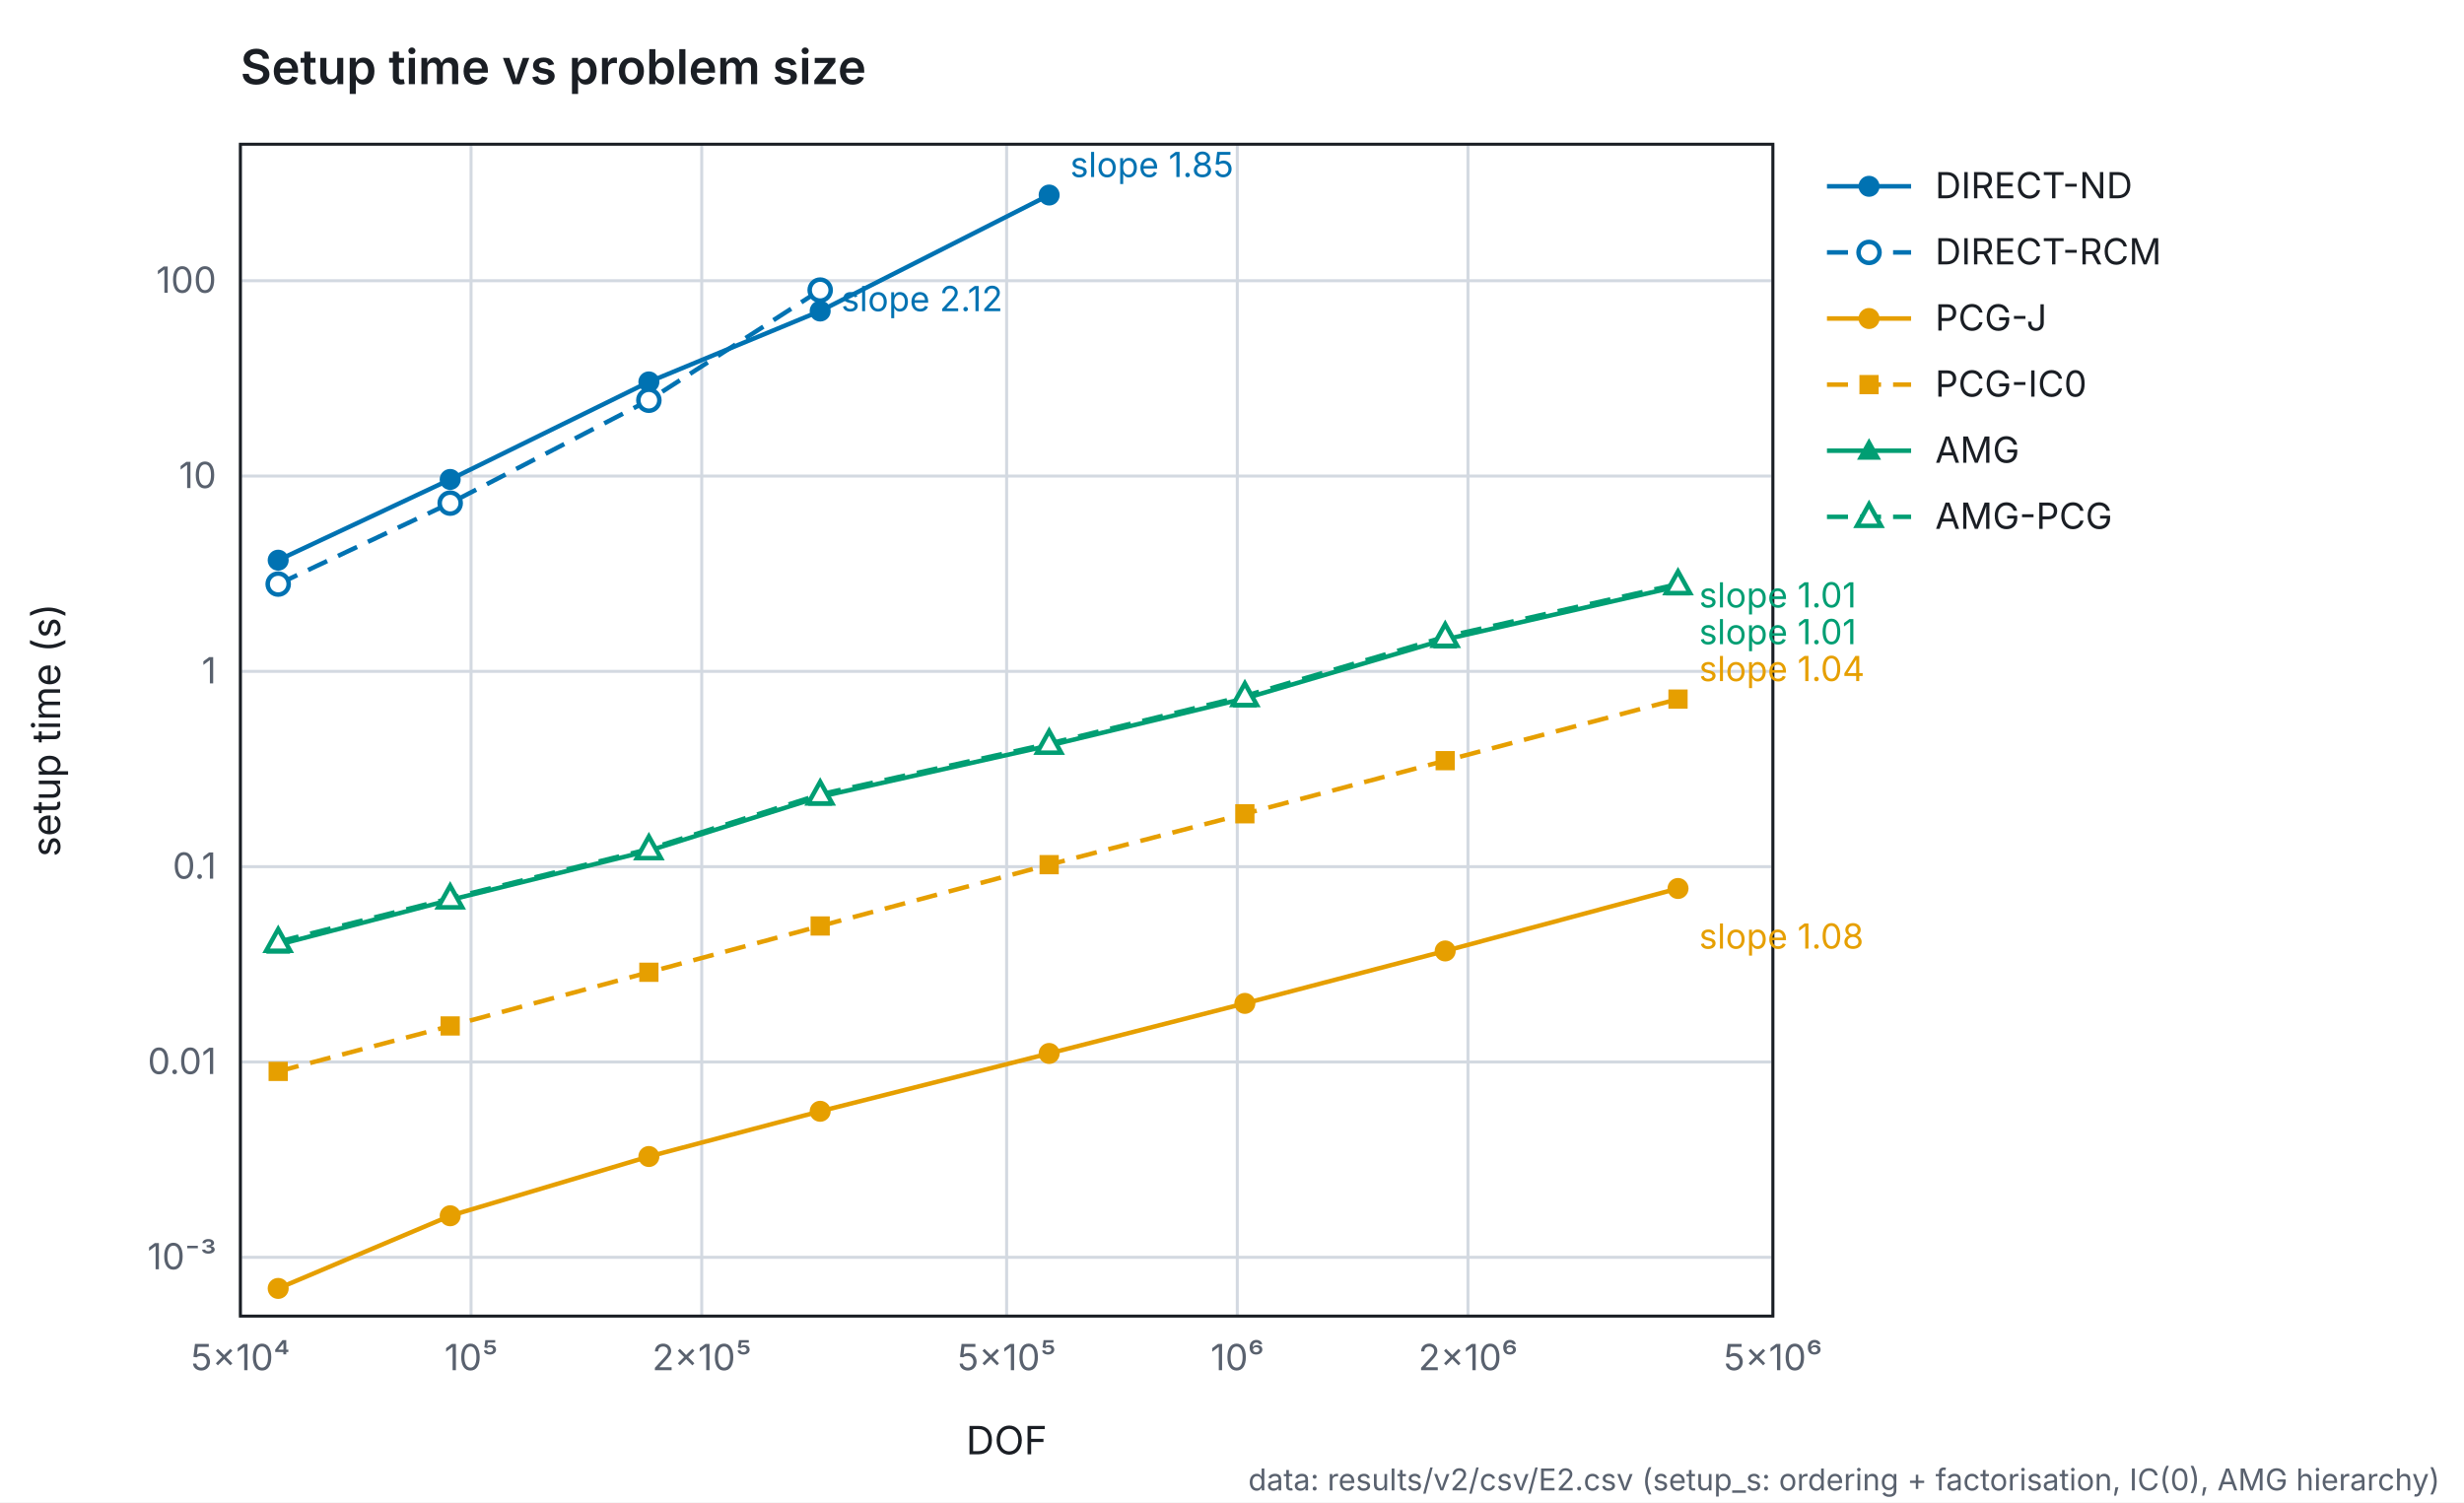
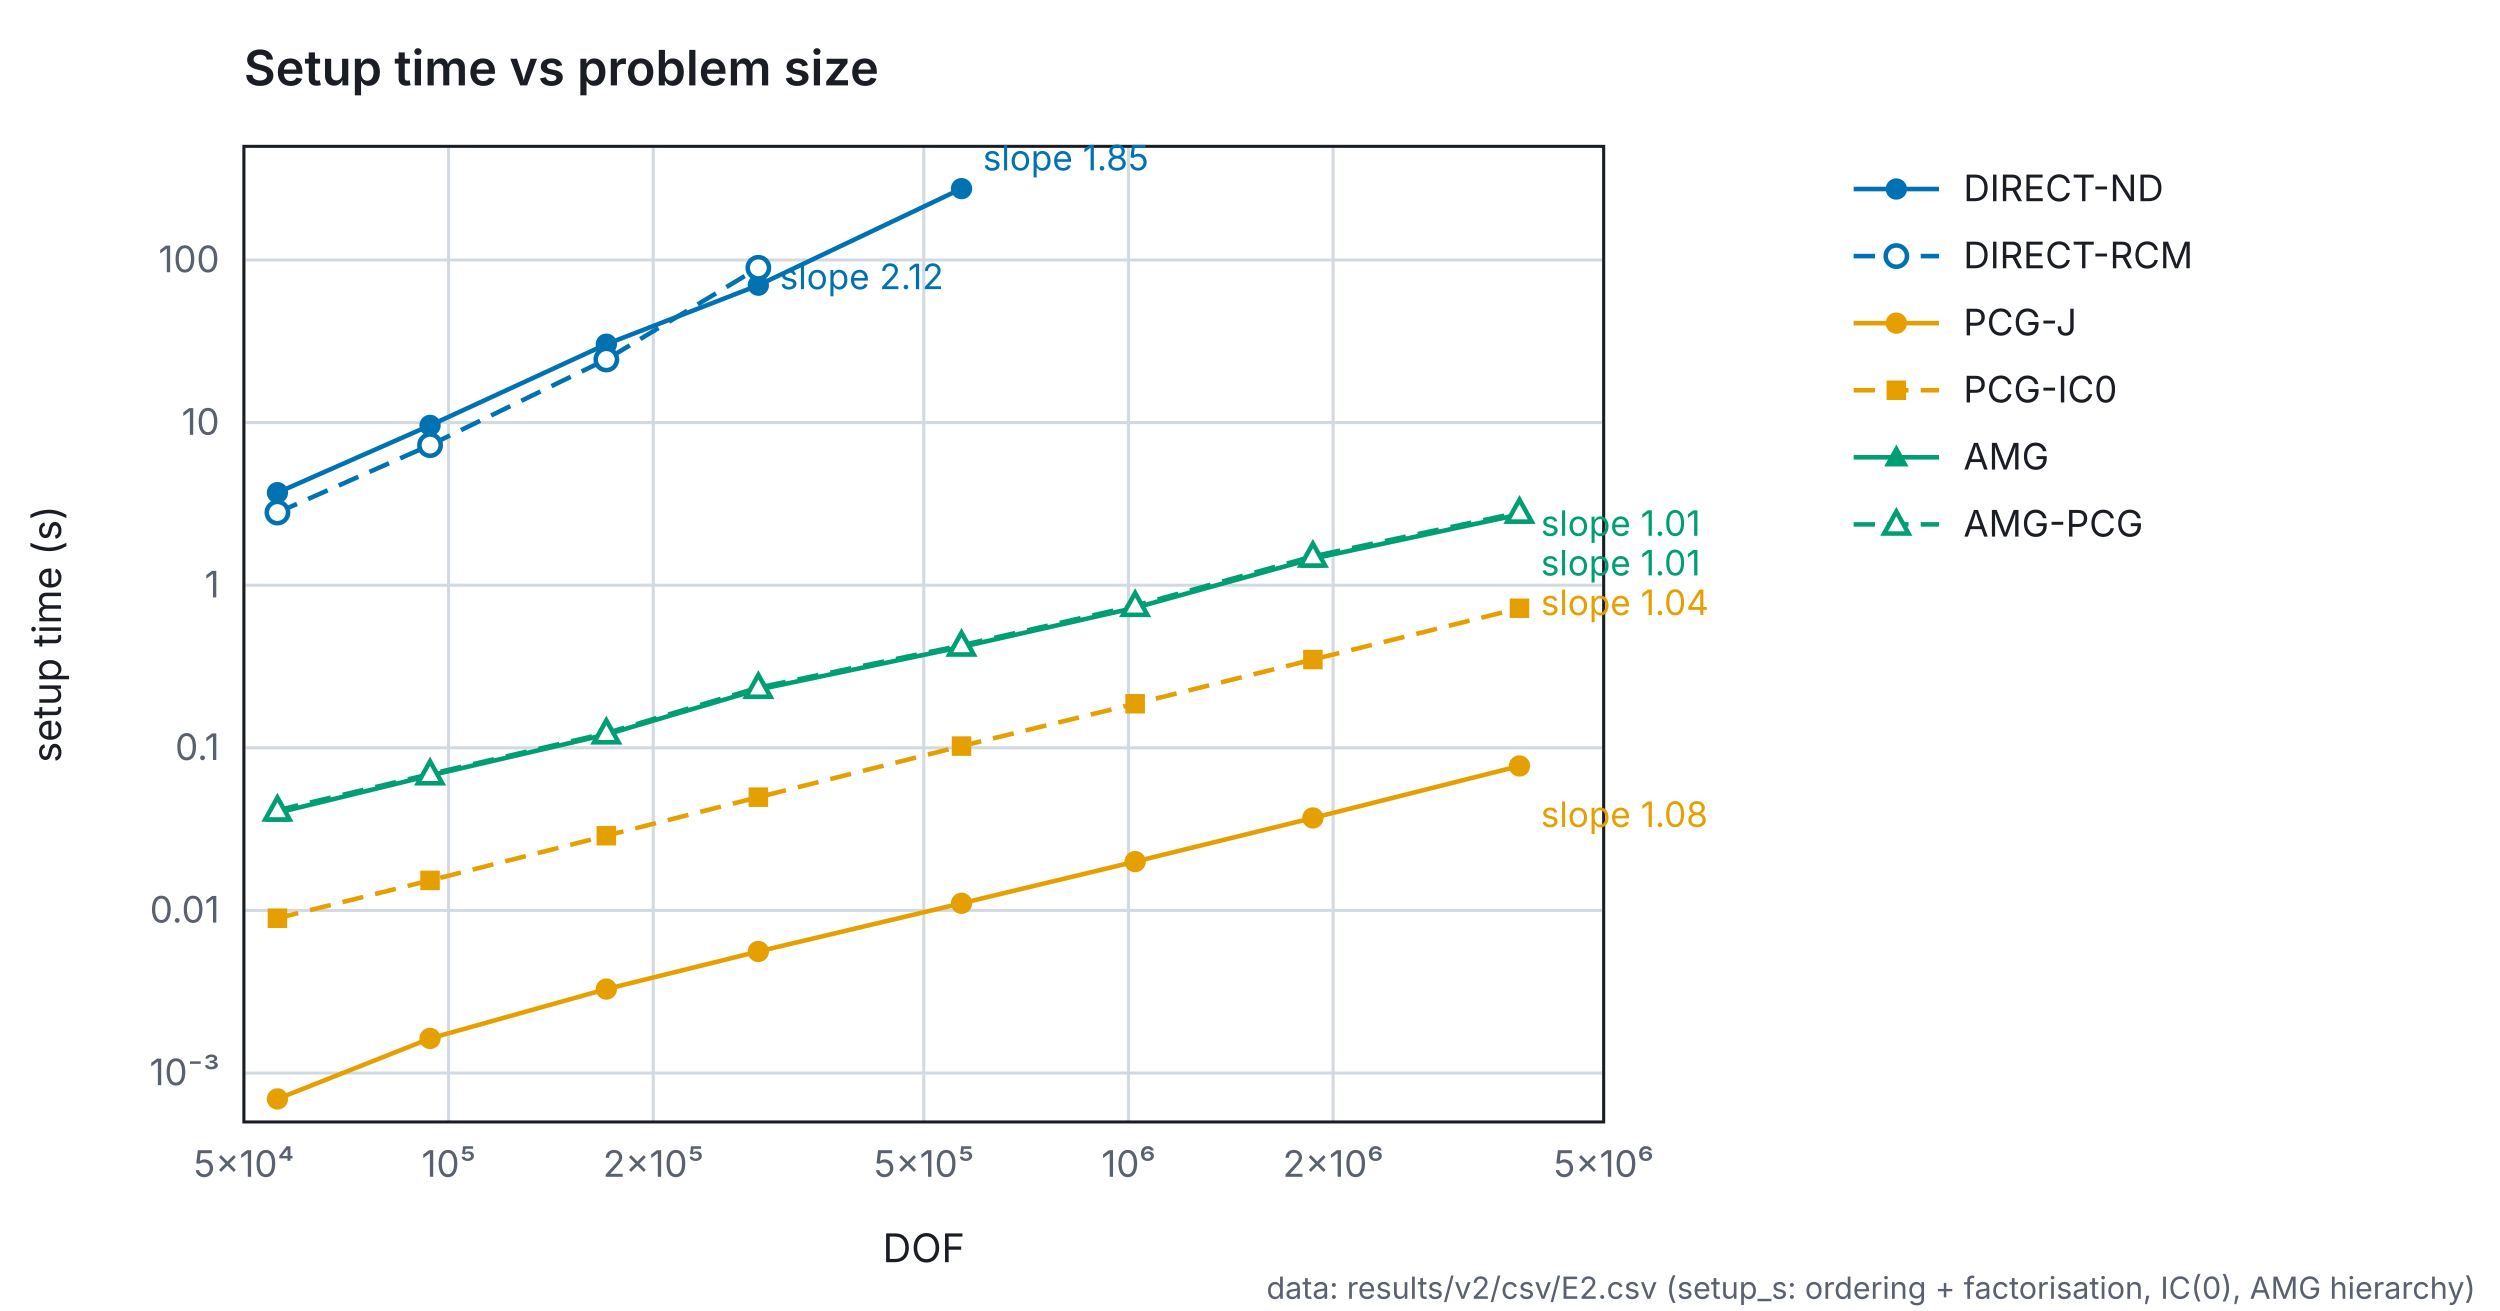
- <svg xmlns="http://www.w3.org/2000/svg" width="820" height="500" viewBox="0 0 820 500" font-family="Inter, 'Segoe UI', Arial, sans-serif">
+ <svg xmlns="http://www.w3.org/2000/svg" width="820" height="430" viewBox="0 0 820 430" font-family="Inter, 'Segoe UI', Arial, sans-serif">
  <rect width="100%" height="100%" fill="#FFFFFF" />
  <defs>
    <clipPath id="plot-area">
-       <rect x="80.00" y="48.00" width="510.00" height="390.00" />
+       <rect x="80.00" y="48.00" width="446.00" height="320.00" />
    </clipPath>
  </defs>
  <g stroke="#D3D9E1" stroke-width="1">
-     <line x1="80.00" y1="48.00" x2="80.00" y2="438.00" />
-     <line x1="156.76" y1="48.00" x2="156.76" y2="438.00" />
-     <line x1="233.53" y1="48.00" x2="233.53" y2="438.00" />
-     <line x1="335.00" y1="48.00" x2="335.00" y2="438.00" />
-     <line x1="411.76" y1="48.00" x2="411.76" y2="438.00" />
-     <line x1="488.53" y1="48.00" x2="488.53" y2="438.00" />
-     <line x1="590.00" y1="48.00" x2="590.00" y2="438.00" />
-     <line x1="80.00" y1="418.43" x2="590.00" y2="418.43" />
-     <line x1="80.00" y1="353.43" x2="590.00" y2="353.43" />
-     <line x1="80.00" y1="288.43" x2="590.00" y2="288.43" />
-     <line x1="80.00" y1="223.43" x2="590.00" y2="223.43" />
-     <line x1="80.00" y1="158.43" x2="590.00" y2="158.43" />
-     <line x1="80.00" y1="93.43" x2="590.00" y2="93.43" />
+     <line x1="80.00" y1="48.00" x2="80.00" y2="368.00" />
+     <line x1="147.13" y1="48.00" x2="147.13" y2="368.00" />
+     <line x1="214.26" y1="48.00" x2="214.26" y2="368.00" />
+     <line x1="303.00" y1="48.00" x2="303.00" y2="368.00" />
+     <line x1="370.13" y1="48.00" x2="370.13" y2="368.00" />
+     <line x1="437.26" y1="48.00" x2="437.26" y2="368.00" />
+     <line x1="526.00" y1="48.00" x2="526.00" y2="368.00" />
+     <line x1="80.00" y1="351.95" x2="526.00" y2="351.95" />
+     <line x1="80.00" y1="298.61" x2="526.00" y2="298.61" />
+     <line x1="80.00" y1="245.28" x2="526.00" y2="245.28" />
+     <line x1="80.00" y1="191.95" x2="526.00" y2="191.95" />
+     <line x1="80.00" y1="138.61" x2="526.00" y2="138.61" />
+     <line x1="80.00" y1="85.28" x2="526.00" y2="85.28" />
  </g>
  <g font-size="12" fill="#59616E">
-     <text x="80.00" y="456.00" text-anchor="middle">5×10⁴</text>
-     <text x="156.76" y="456.00" text-anchor="middle">10⁵</text>
-     <text x="233.53" y="456.00" text-anchor="middle">2×10⁵</text>
-     <text x="335.00" y="456.00" text-anchor="middle">5×10⁵</text>
-     <text x="411.76" y="456.00" text-anchor="middle">10⁶</text>
-     <text x="488.53" y="456.00" text-anchor="middle">2×10⁶</text>
-     <text x="590.00" y="456.00" text-anchor="middle">5×10⁶</text>
-     <text x="72.00" y="422.43" text-anchor="end">10⁻³</text>
-     <text x="72.00" y="357.43" text-anchor="end">0.01</text>
-     <text x="72.00" y="292.43" text-anchor="end">0.1</text>
-     <text x="72.00" y="227.43" text-anchor="end">1</text>
-     <text x="72.00" y="162.43" text-anchor="end">10</text>
-     <text x="72.00" y="97.43" text-anchor="end">100</text>
+     <text x="80.00" y="386.00" text-anchor="middle">5×10⁴</text>
+     <text x="147.13" y="386.00" text-anchor="middle">10⁵</text>
+     <text x="214.26" y="386.00" text-anchor="middle">2×10⁵</text>
+     <text x="303.00" y="386.00" text-anchor="middle">5×10⁵</text>
+     <text x="370.13" y="386.00" text-anchor="middle">10⁶</text>
+     <text x="437.26" y="386.00" text-anchor="middle">2×10⁶</text>
+     <text x="526.00" y="386.00" text-anchor="middle">5×10⁶</text>
+     <text x="72.00" y="355.95" text-anchor="end">10⁻³</text>
+     <text x="72.00" y="302.61" text-anchor="end">0.01</text>
+     <text x="72.00" y="249.28" text-anchor="end">0.1</text>
+     <text x="72.00" y="195.95" text-anchor="end">1</text>
+     <text x="72.00" y="142.61" text-anchor="end">10</text>
+     <text x="72.00" y="89.28" text-anchor="end">100</text>
  </g>
-   <rect x="80.00" y="48.00" width="510.00" height="390.00" fill="none" stroke="#1A1E24" stroke-width="1" />
+   <rect x="80.00" y="48.00" width="446.00" height="320.00" fill="none" stroke="#1A1E24" stroke-width="1" />
  <text x="80.00" y="28" font-size="16" font-weight="600" fill="#1A1E24">Setup time vs problem size</text>
-   <text x="335.00" y="484.00" font-size="13" text-anchor="middle" fill="#1A1E24">DOF</text>
-   <text transform="translate(20 243.00) rotate(-90)" font-size="13" text-anchor="middle" fill="#1A1E24">setup time (s)</text>
+   <text x="303.00" y="414.00" font-size="13" text-anchor="middle" fill="#1A1E24">DOF</text>
+   <text transform="translate(20 208.00) rotate(-90)" font-size="13" text-anchor="middle" fill="#1A1E24">setup time (s)</text>
  <g clip-path="url(#plot-area)">
-     <polyline fill="none" stroke="#0072B2" stroke-width="1.50" stroke-linejoin="round" points="92.58,186.43 149.82,159.56 215.94,127.10 272.95,103.51 349.15,64.91" />
-     <circle cx="92.58" cy="186.43" r="3.5" fill="#0072B2" />
-     <circle cx="149.82" cy="159.56" r="3.5" fill="#0072B2" />
-     <circle cx="215.94" cy="127.10" r="3.5" fill="#0072B2" />
-     <circle cx="272.95" cy="103.51" r="3.5" fill="#0072B2" />
-     <circle cx="349.15" cy="64.91" r="3.5" fill="#0072B2" />
-     <polyline fill="none" stroke="#0072B2" stroke-width="1.50" stroke-linejoin="round" stroke-dasharray="7 4" points="92.58,194.38 149.82,167.44 215.94,133.20 272.95,96.55" />
-     <circle cx="92.58" cy="194.38" r="3.5" fill="#FFFFFF" stroke="#0072B2" stroke-width="1.5" />
-     <circle cx="149.82" cy="167.44" r="3.5" fill="#FFFFFF" stroke="#0072B2" stroke-width="1.5" />
-     <circle cx="215.94" cy="133.20" r="3.5" fill="#FFFFFF" stroke="#0072B2" stroke-width="1.5" />
-     <circle cx="272.95" cy="96.55" r="3.5" fill="#FFFFFF" stroke="#0072B2" stroke-width="1.5" />
-     <polyline fill="none" stroke="#E69F00" stroke-width="1.50" stroke-linejoin="round" points="92.58,428.79 149.82,404.61 215.94,384.89 272.95,369.84 349.15,350.59 414.28,333.93 480.95,316.48 558.43,295.69" />
-     <circle cx="92.58" cy="428.79" r="3.5" fill="#E69F00" />
-     <circle cx="149.82" cy="404.61" r="3.5" fill="#E69F00" />
-     <circle cx="215.94" cy="384.89" r="3.5" fill="#E69F00" />
-     <circle cx="272.95" cy="369.84" r="3.5" fill="#E69F00" />
-     <circle cx="349.15" cy="350.59" r="3.5" fill="#E69F00" />
-     <circle cx="414.28" cy="333.93" r="3.5" fill="#E69F00" />
-     <circle cx="480.95" cy="316.48" r="3.5" fill="#E69F00" />
-     <circle cx="558.43" cy="295.69" r="3.5" fill="#E69F00" />
-     <polyline fill="none" stroke="#E69F00" stroke-width="1.50" stroke-linejoin="round" stroke-dasharray="7 4" points="92.58,356.56 149.82,341.44 215.94,323.57 272.95,308.17 349.15,287.76 414.28,270.83 480.95,253.15 558.43,232.66" />
-     <rect x="89.38" y="353.36" width="6.4" height="6.4" fill="#E69F00" />
-     <rect x="146.62" y="338.24" width="6.4" height="6.4" fill="#E69F00" />
-     <rect x="212.74" y="320.37" width="6.4" height="6.4" fill="#E69F00" />
-     <rect x="269.75" y="304.97" width="6.4" height="6.4" fill="#E69F00" />
-     <rect x="345.95" y="284.56" width="6.4" height="6.4" fill="#E69F00" />
-     <rect x="411.08" y="267.63" width="6.4" height="6.4" fill="#E69F00" />
-     <rect x="477.75" y="249.95" width="6.4" height="6.4" fill="#E69F00" />
-     <rect x="555.23" y="229.46" width="6.4" height="6.4" fill="#E69F00" />
-     <polyline fill="none" stroke="#009E73" stroke-width="1.50" stroke-linejoin="round" points="92.58,314.40 149.82,299.50 215.94,283.12 272.95,265.14 349.15,248.11 414.28,232.43 480.95,212.81 558.43,195.15" />
-     <polygon points="92.58,310.20 96.58,317.40 88.58,317.40" fill="#009E73" />
-     <polygon points="149.82,295.30 153.82,302.50 145.82,302.50" fill="#009E73" />
-     <polygon points="215.94,278.92 219.94,286.12 211.94,286.12" fill="#009E73" />
-     <polygon points="272.95,260.94 276.95,268.14 268.95,268.14" fill="#009E73" />
-     <polygon points="349.15,243.91 353.15,251.11 345.15,251.11" fill="#009E73" />
-     <polygon points="414.28,228.23 418.28,235.43 410.28,235.43" fill="#009E73" />
-     <polygon points="480.95,208.61 484.95,215.81 476.95,215.81" fill="#009E73" />
-     <polygon points="558.43,190.95 562.43,198.15 554.43,198.15" fill="#009E73" />
-     <polyline fill="none" stroke="#009E73" stroke-width="1.50" stroke-linejoin="round" stroke-dasharray="7 4" points="92.58,313.42 149.82,298.96 215.94,282.58 272.95,264.37 349.15,247.48 414.28,231.63 480.95,211.91 558.43,194.38" />
-     <polygon points="92.58,309.22 96.58,316.42 88.58,316.42" fill="#FFFFFF" stroke="#009E73" stroke-width="1.5" />
-     <polygon points="149.82,294.76 153.82,301.96 145.82,301.96" fill="#FFFFFF" stroke="#009E73" stroke-width="1.5" />
-     <polygon points="215.94,278.38 219.94,285.58 211.94,285.58" fill="#FFFFFF" stroke="#009E73" stroke-width="1.5" />
-     <polygon points="272.95,260.17 276.95,267.37 268.95,267.37" fill="#FFFFFF" stroke="#009E73" stroke-width="1.5" />
-     <polygon points="349.15,243.28 353.15,250.48 345.15,250.48" fill="#FFFFFF" stroke="#009E73" stroke-width="1.5" />
-     <polygon points="414.28,227.43 418.28,234.63 410.28,234.63" fill="#FFFFFF" stroke="#009E73" stroke-width="1.5" />
-     <polygon points="480.95,207.71 484.95,214.91 476.95,214.91" fill="#FFFFFF" stroke="#009E73" stroke-width="1.5" />
-     <polygon points="558.43,190.18 562.43,197.38 554.43,197.38" fill="#FFFFFF" stroke="#009E73" stroke-width="1.5" />
+     <polyline fill="none" stroke="#0072B2" stroke-width="1.50" stroke-linejoin="round" points="91.00,161.59 141.06,139.53 198.88,112.90 248.74,93.55 315.38,61.87" />
+     <circle cx="91.00" cy="161.59" r="3.5" fill="#0072B2" />
+     <circle cx="141.06" cy="139.53" r="3.5" fill="#0072B2" />
+     <circle cx="198.88" cy="112.90" r="3.5" fill="#0072B2" />
+     <circle cx="248.74" cy="93.55" r="3.5" fill="#0072B2" />
+     <circle cx="315.38" cy="61.87" r="3.5" fill="#0072B2" />
+     <polyline fill="none" stroke="#0072B2" stroke-width="1.50" stroke-linejoin="round" stroke-dasharray="7 4" points="91.00,168.11 141.06,146.00 198.88,117.91 248.74,87.84" />
+     <circle cx="91.00" cy="168.11" r="3.5" fill="#FFFFFF" stroke="#0072B2" stroke-width="1.5" />
+     <circle cx="141.06" cy="146.00" r="3.5" fill="#FFFFFF" stroke="#0072B2" stroke-width="1.5" />
+     <circle cx="198.88" cy="117.91" r="3.5" fill="#FFFFFF" stroke="#0072B2" stroke-width="1.5" />
+     <circle cx="248.74" cy="87.84" r="3.5" fill="#FFFFFF" stroke="#0072B2" stroke-width="1.5" />
+     <polyline fill="none" stroke="#E69F00" stroke-width="1.50" stroke-linejoin="round" points="91.00,360.45 141.06,340.61 198.88,324.42 248.74,312.08 315.38,296.28 372.33,282.61 430.63,268.29 498.39,251.23" />
+     <circle cx="91.00" cy="360.45" r="3.5" fill="#E69F00" />
+     <circle cx="141.06" cy="340.61" r="3.5" fill="#E69F00" />
+     <circle cx="198.88" cy="324.42" r="3.5" fill="#E69F00" />
+     <circle cx="248.74" cy="312.08" r="3.5" fill="#E69F00" />
+     <circle cx="315.38" cy="296.28" r="3.5" fill="#E69F00" />
+     <circle cx="372.33" cy="282.61" r="3.5" fill="#E69F00" />
+     <circle cx="430.63" cy="268.29" r="3.5" fill="#E69F00" />
+     <circle cx="498.39" cy="251.23" r="3.5" fill="#E69F00" />
+     <polyline fill="none" stroke="#E69F00" stroke-width="1.50" stroke-linejoin="round" stroke-dasharray="7 4" points="91.00,301.18 141.06,288.77 198.88,274.11 248.74,261.47 315.38,244.72 372.33,230.83 430.63,216.33 498.39,199.51" />
+     <rect x="87.80" y="297.98" width="6.4" height="6.4" fill="#E69F00" />
+     <rect x="137.86" y="285.57" width="6.4" height="6.4" fill="#E69F00" />
+     <rect x="195.68" y="270.91" width="6.4" height="6.4" fill="#E69F00" />
+     <rect x="245.54" y="258.27" width="6.4" height="6.4" fill="#E69F00" />
+     <rect x="312.18" y="241.52" width="6.4" height="6.4" fill="#E69F00" />
+     <rect x="369.13" y="227.63" width="6.4" height="6.4" fill="#E69F00" />
+     <rect x="427.43" y="213.13" width="6.4" height="6.4" fill="#E69F00" />
+     <rect x="495.19" y="196.31" width="6.4" height="6.4" fill="#E69F00" />
+     <polyline fill="none" stroke="#009E73" stroke-width="1.50" stroke-linejoin="round" points="91.00,266.58 141.06,254.36 198.88,240.92 248.74,226.16 315.38,212.19 372.33,199.33 430.63,183.23 498.39,168.74" />
+     <polygon points="91.00,262.38 95.00,269.58 87.00,269.58" fill="#009E73" />
+     <polygon points="141.06,250.16 145.06,257.36 137.06,257.36" fill="#009E73" />
+     <polygon points="198.88,236.72 202.88,243.92 194.88,243.92" fill="#009E73" />
+     <polygon points="248.74,221.96 252.74,229.16 244.74,229.16" fill="#009E73" />
+     <polygon points="315.38,207.99 319.38,215.19 311.38,215.19" fill="#009E73" />
+     <polygon points="372.33,195.13 376.33,202.33 368.33,202.33" fill="#009E73" />
+     <polygon points="430.63,179.03 434.63,186.23 426.63,186.23" fill="#009E73" />
+     <polygon points="498.39,164.54 502.39,171.74 494.39,171.74" fill="#009E73" />
+     <polyline fill="none" stroke="#009E73" stroke-width="1.50" stroke-linejoin="round" stroke-dasharray="7 4" points="91.00,265.78 141.06,253.91 198.88,240.47 248.74,225.54 315.38,211.68 372.33,198.67 430.63,182.49 498.39,168.10" />
+     <polygon points="91.00,261.58 95.00,268.78 87.00,268.78" fill="#FFFFFF" stroke="#009E73" stroke-width="1.5" />
+     <polygon points="141.06,249.71 145.06,256.91 137.06,256.91" fill="#FFFFFF" stroke="#009E73" stroke-width="1.5" />
+     <polygon points="198.88,236.27 202.88,243.47 194.88,243.47" fill="#FFFFFF" stroke="#009E73" stroke-width="1.5" />
+     <polygon points="248.74,221.34 252.74,228.54 244.74,228.54" fill="#FFFFFF" stroke="#009E73" stroke-width="1.5" />
+     <polygon points="315.38,207.48 319.38,214.68 311.38,214.68" fill="#FFFFFF" stroke="#009E73" stroke-width="1.5" />
+     <polygon points="372.33,194.47 376.33,201.67 368.33,201.67" fill="#FFFFFF" stroke="#009E73" stroke-width="1.5" />
+     <polygon points="430.63,178.29 434.63,185.49 426.63,185.49" fill="#FFFFFF" stroke="#009E73" stroke-width="1.5" />
+     <polygon points="498.39,163.90 502.39,171.10 494.39,171.10" fill="#FFFFFF" stroke="#009E73" stroke-width="1.5" />
  </g>
-   <text x="356.15" y="58.91" font-size="11.5" text-anchor="start" fill="#0072B2">slope 1.85</text>
-   <text x="279.95" y="103.55" font-size="11.5" text-anchor="start" fill="#0072B2">slope 2.12</text>
-   <text x="565.43" y="315.69" font-size="11.5" text-anchor="start" fill="#E69F00">slope 1.08</text>
-   <text x="565.43" y="226.66" font-size="11.5" text-anchor="start" fill="#E69F00">slope 1.04</text>
-   <text x="565.43" y="202.15" font-size="11.5" text-anchor="start" fill="#009E73">slope 1.01</text>
-   <text x="565.43" y="214.38" font-size="11.5" text-anchor="start" fill="#009E73">slope 1.01</text>
-   <text x="812.00" y="496.00" font-size="10" text-anchor="end" fill="#59616E">data: results/v2/csv/E2.csv (setup_s: ordering + factorisation, IC(0), AMG hierarchy)</text>
+   <text x="322.38" y="55.87" font-size="11.5" text-anchor="start" fill="#0072B2">slope 1.85</text>
+   <text x="255.74" y="94.84" font-size="11.5" text-anchor="start" fill="#0072B2">slope 2.12</text>
+   <text x="505.39" y="175.74" font-size="11.5" text-anchor="start" fill="#009E73">slope 1.01</text>
+   <text x="505.39" y="188.74" font-size="11.5" text-anchor="start" fill="#009E73">slope 1.01</text>
+   <text x="505.39" y="201.74" font-size="11.5" text-anchor="start" fill="#E69F00">slope 1.04</text>
+   <text x="505.39" y="271.23" font-size="11.5" text-anchor="start" fill="#E69F00">slope 1.08</text>
+   <text x="812.00" y="426.00" font-size="10" text-anchor="end" fill="#59616E">data: results/v2/csv/E2.csv (setup_s: ordering + factorisation, IC(0), AMG hierarchy)</text>
  <g font-size="12" fill="#1A1E24">
    <line x1="608.00" y1="62.00" x2="636.00" y2="62.00" fill="none" stroke="#0072B2" stroke-width="1.50" stroke-linejoin="round" />
    <circle cx="622.00" cy="62.00" r="3.5" fill="#0072B2" />
    <text x="644.00" y="66.00">DIRECT-ND</text>
    <line x1="608.00" y1="84.00" x2="636.00" y2="84.00" fill="none" stroke="#0072B2" stroke-width="1.50" stroke-linejoin="round" stroke-dasharray="7 4" />
    <circle cx="622.00" cy="84.00" r="3.5" fill="#FFFFFF" stroke="#0072B2" stroke-width="1.5" />
    <text x="644.00" y="88.00">DIRECT-RCM</text>
    <line x1="608.00" y1="106.00" x2="636.00" y2="106.00" fill="none" stroke="#E69F00" stroke-width="1.50" stroke-linejoin="round" />
    <circle cx="622.00" cy="106.00" r="3.5" fill="#E69F00" />
    <text x="644.00" y="110.00">PCG-J</text>
    <line x1="608.00" y1="128.00" x2="636.00" y2="128.00" fill="none" stroke="#E69F00" stroke-width="1.50" stroke-linejoin="round" stroke-dasharray="7 4" />
    <rect x="618.80" y="124.80" width="6.4" height="6.4" fill="#E69F00" />
    <text x="644.00" y="132.00">PCG-IC0</text>
    <line x1="608.00" y1="150.00" x2="636.00" y2="150.00" fill="none" stroke="#009E73" stroke-width="1.50" stroke-linejoin="round" />
    <polygon points="622.00,145.80 626.00,153.00 618.00,153.00" fill="#009E73" />
    <text x="644.00" y="154.00">AMG</text>
    <line x1="608.00" y1="172.00" x2="636.00" y2="172.00" fill="none" stroke="#009E73" stroke-width="1.50" stroke-linejoin="round" stroke-dasharray="7 4" />
    <polygon points="622.00,167.80 626.00,175.00 618.00,175.00" fill="#FFFFFF" stroke="#009E73" stroke-width="1.5" />
    <text x="644.00" y="176.00">AMG-PCG</text>
  </g>
</svg>
